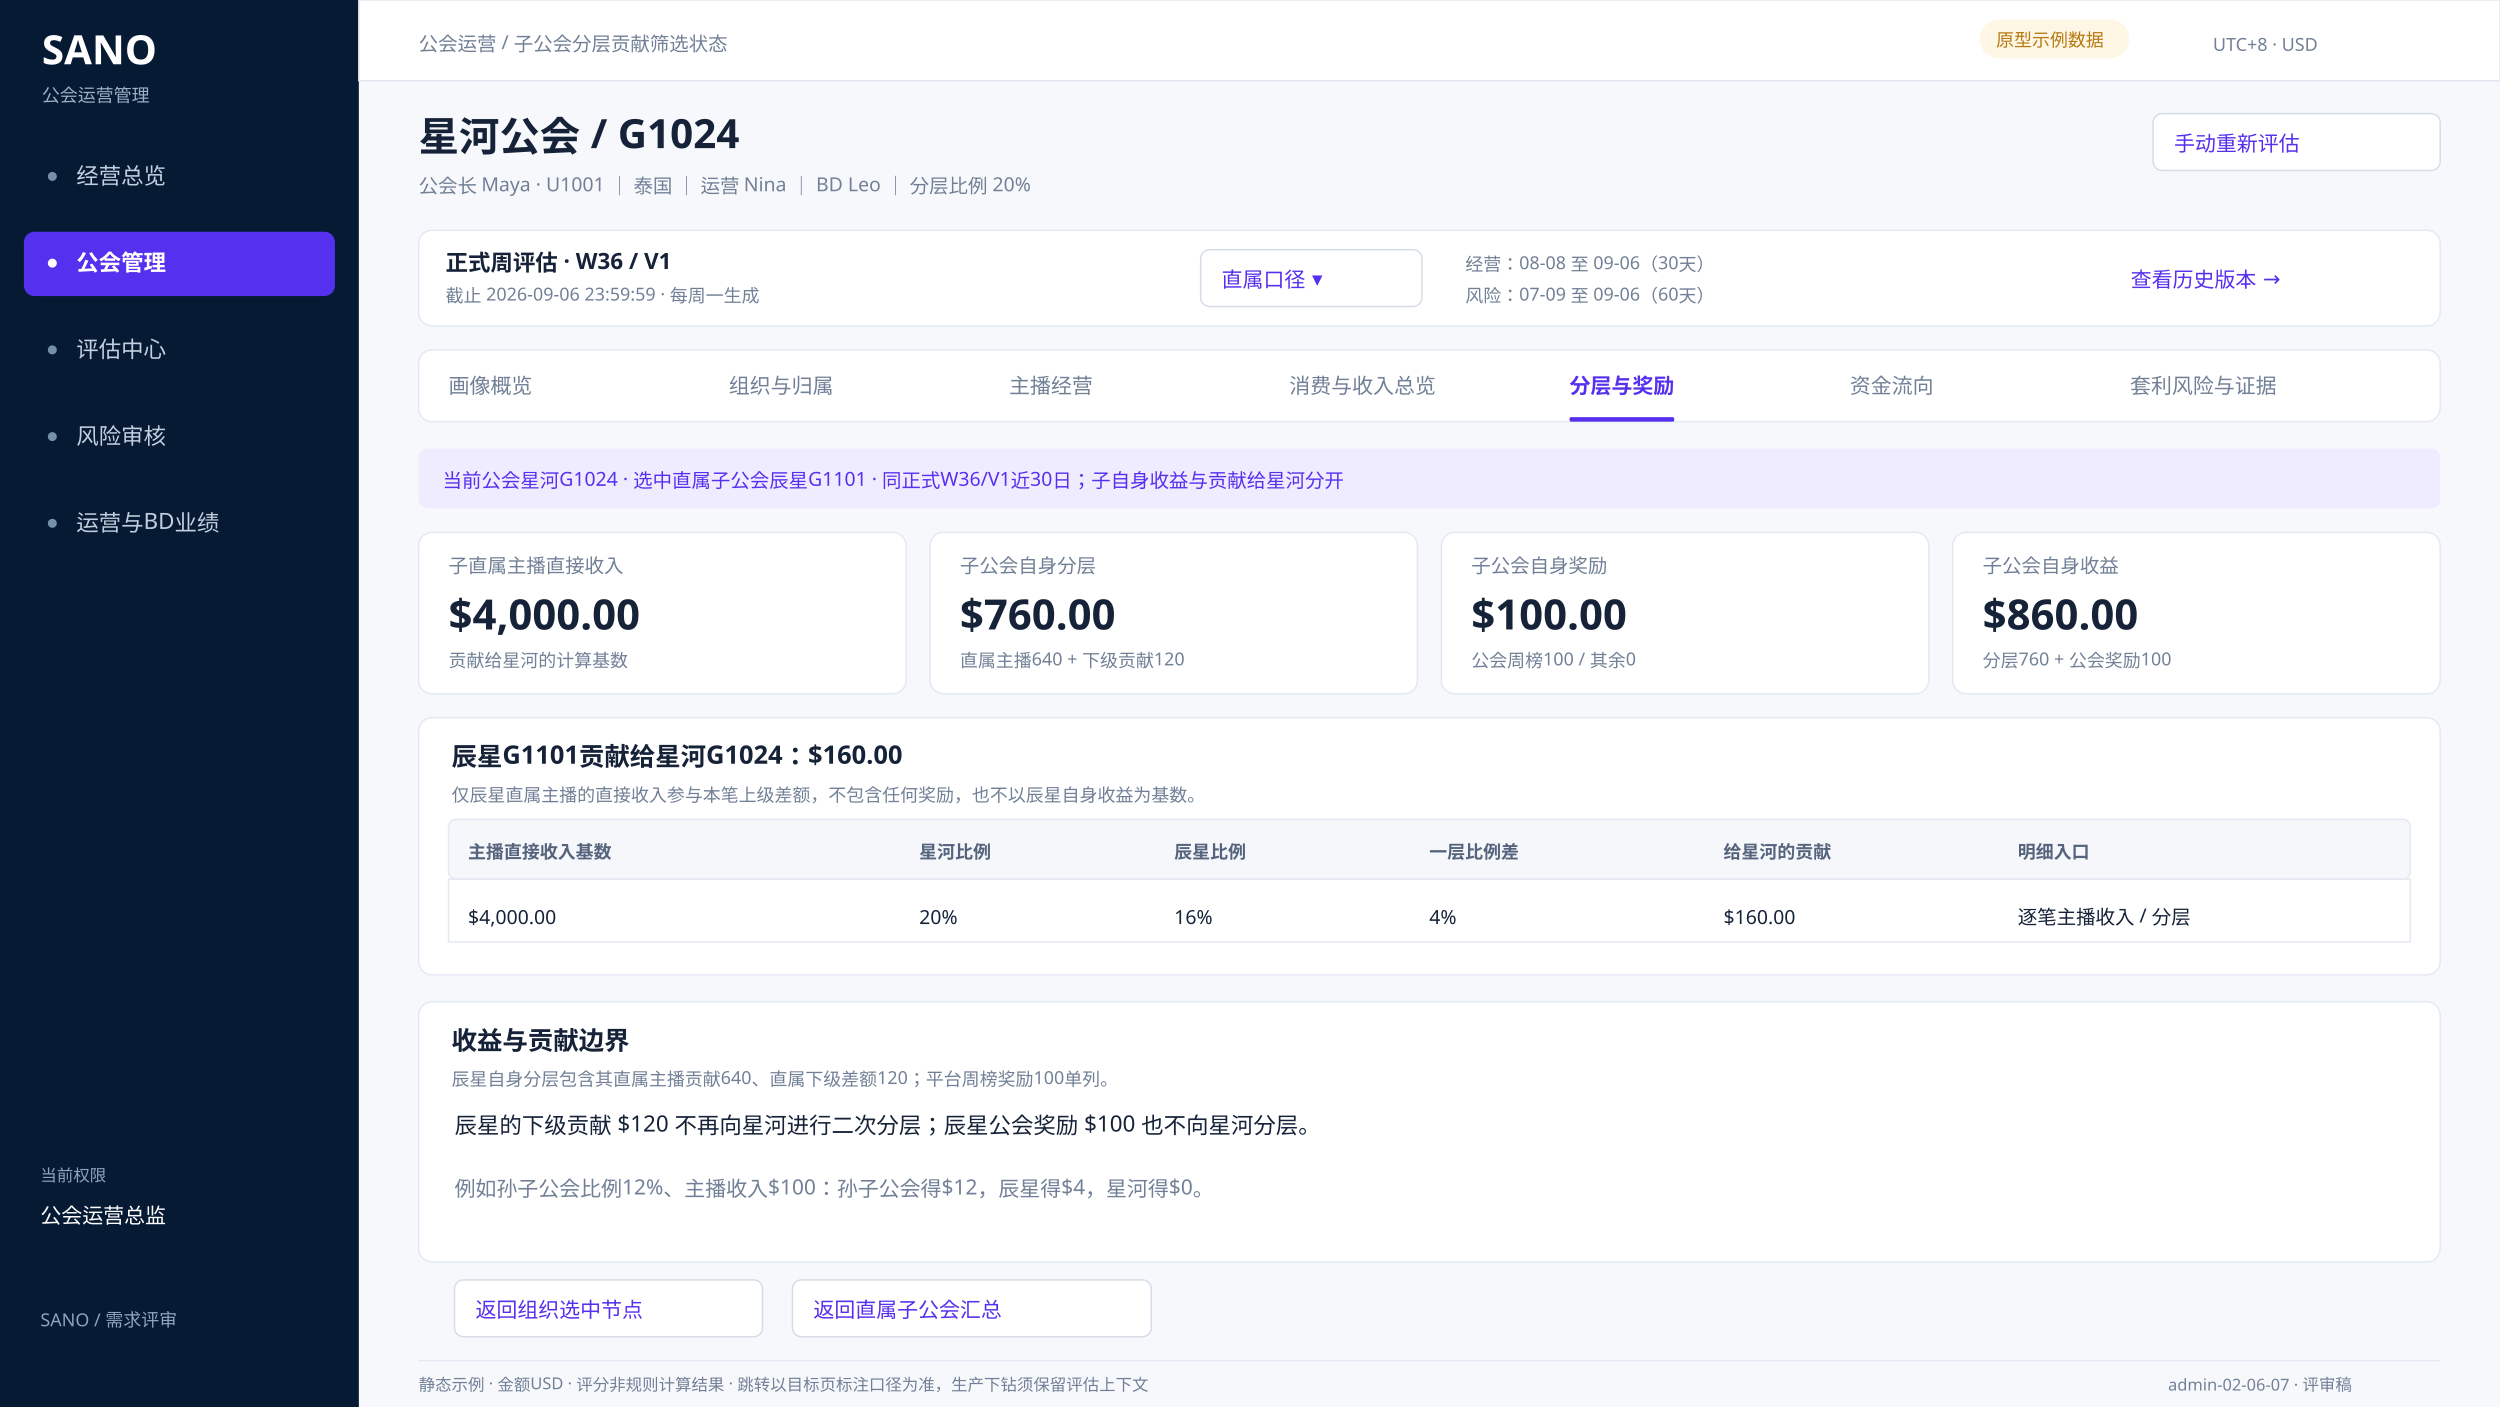
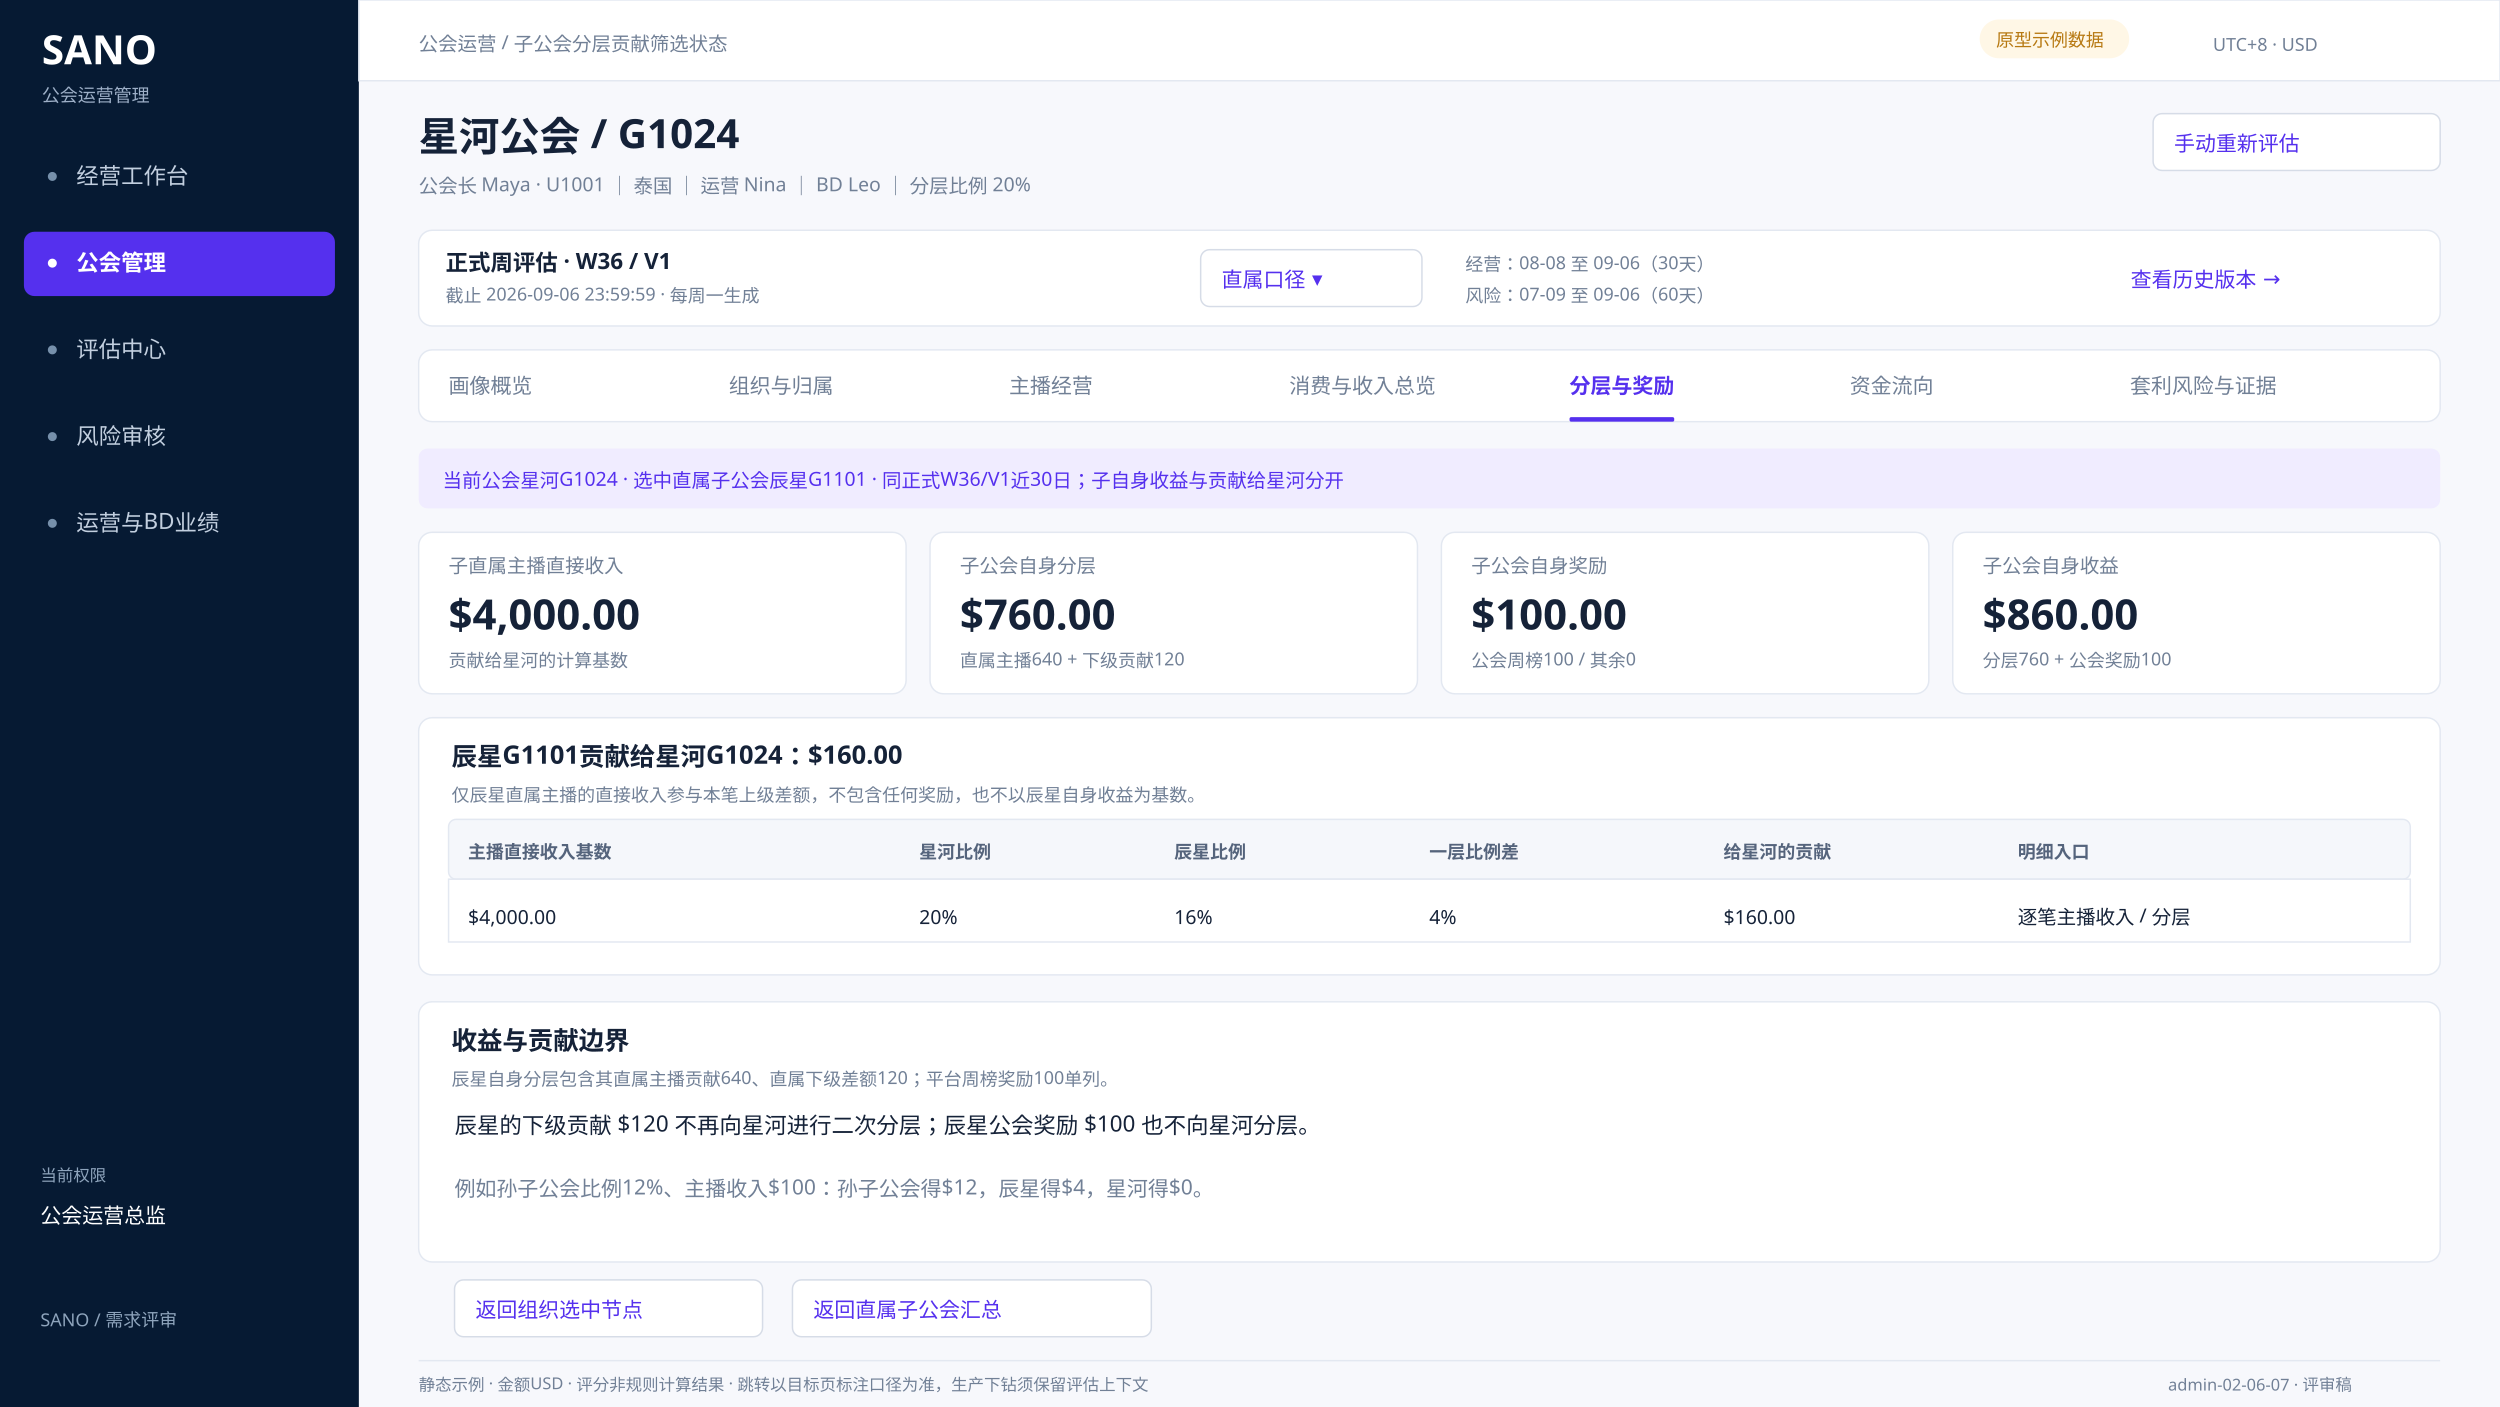
<svg xmlns="http://www.w3.org/2000/svg" width="1672" height="941" viewBox="0 0 1672 941">
  <style>text{font-family:"Microsoft YaHei","Segoe UI",sans-serif}a{cursor:pointer}</style>
  <rect x="0" y="0" width="1672" height="941" rx="0" fill="#F7F8FC" stroke="none" />
  <rect x="0" y="0" width="240" height="941" rx="0" fill="#061A33" stroke="none" />
  <text x="28" y="43" font-size="27" fill="white" font-weight="700">SANO</text>
  <text x="28" y="68" font-size="12" fill="#9DAFC7" font-weight="400">公会运营管理</text>
  <a href="admin-01-01-01-公会经营总览.svg">
    <circle cx="35" cy="118" r="3" fill="#7690AB" />
-     <text x="51" y="123" font-size="15" fill="#C2CFDF" font-weight="400">经营总览</text>
+     <text x="51" y="123" font-size="15" fill="#C2CFDF" font-weight="400">经营工作台</text>
  </a>
  <a href="admin-02-01-01-公会列表.svg">
    <rect x="16" y="155" width="208" height="43" rx="7" fill="#5530EE" stroke="none" />
    <circle cx="35" cy="176" r="3" fill="white" />
    <text x="51" y="181" font-size="15" fill="white" font-weight="600">公会管理</text>
  </a>
  <a href="admin-03-02-01-正式周期评估记录.svg">
    <circle cx="35" cy="234" r="3" fill="#7690AB" />
    <text x="51" y="239" font-size="15" fill="#C2CFDF" font-weight="400">评估中心</text>
  </a>
  <a href="admin-04-01-01-风险审核列表.svg">
    <circle cx="35" cy="292" r="3" fill="#7690AB" />
    <text x="51" y="297" font-size="15" fill="#C2CFDF" font-weight="400">风险审核</text>
  </a>
  <a href="admin-05-01-01-公会运营业绩.svg">
    <circle cx="35" cy="350" r="3" fill="#7690AB" />
    <text x="51" y="355" font-size="15" fill="#C2CFDF" font-weight="400">运营与BD业绩</text>
  </a>
  <text x="27" y="790" font-size="11" fill="#8EA4BC" font-weight="400">当前权限</text>
  <text x="27" y="818" font-size="14" fill="white" font-weight="400">公会运营总监</text>
  <text x="27" y="887" font-size="12" fill="#8EA4BC" font-weight="400">SANO / 需求评审</text>
  <rect x="240" y="0" width="1432" height="54" rx="0" fill="white" stroke="#E3E8F1" />
  <text x="280" y="34" font-size="13" fill="#718096" font-weight="400">公会运营  /  子公会分层贡献筛选状态</text>
  <rect x="1324" y="13" width="100" height="26" rx="13" fill="#FFF7E6" stroke="none" />
  <text x="1335" y="31" font-size="12" fill="#B77912" font-weight="500">原型示例数据</text>
  <text x="1480" y="34" font-size="12" fill="#718096" font-weight="400">UTC+8   ·   USD</text>
  <text x="280" y="101" font-size="27" fill="#152238" font-weight="650">星河公会  /  G1024</text>
  <text x="280" y="129" font-size="13" fill="#718096" font-weight="400">公会长 Maya · U1001    ｜    泰国    ｜    运营 Nina    ｜    BD Leo    ｜    分层比例 20%</text>
  <line x1="280" y1="910" x2="1632" y2="910" stroke="#E3E8F1" />
  <text x="280" y="930" font-size="11" fill="#718096" font-weight="400">静态示例 · 金额USD · 评分非规则计算结果 · 跳转以目标页标注口径为准，生产下钻须保留评估上下文</text>
  <text x="1450" y="930" font-size="11" fill="#718096" font-weight="400">admin-02-06-07 · 评审稿</text>
  <a href="admin-03-03-02-手动重新评估弹窗.svg">
    <rect x="1440" y="76" width="192" height="38" rx="6" fill="white" stroke="#D6DCE7" />
    <text x="1454" y="101" font-size="14" fill="#5530EE" font-weight="500">手动重新评估</text>
  </a>
  <rect x="280" y="154" width="1352" height="64" rx="9" fill="white" stroke="#E3E8F1" />
  <text x="298" y="181" font-size="15" fill="#152238" font-weight="600">正式周评估 · W36 / V1</text>
  <text x="298" y="202" font-size="12" fill="#718096" font-weight="400">截止 2026-09-06 23:59:59   ·   每周一生成</text>
  <a href="admin-02-02-03-公会画像全树统计状态.svg">
    <rect x="803" y="167" width="148" height="38" rx="6" fill="white" stroke="#D6DCE7" />
    <text x="817" y="192" font-size="14" fill="#5530EE" font-weight="500">直属口径 ▾</text>
  </a>
  <text x="980" y="181" font-size="12" fill="#718096" font-weight="400">经营：08-08 至 09-06（30天）</text>
  <text x="980" y="202" font-size="12" fill="#718096" font-weight="400">风险：07-09 至 09-06（60天）</text>
  <a href="admin-02-02-02-公会画像历史评估状态.svg">
    <text x="1425" y="192" font-size="14" fill="#5530EE" font-weight="400">查看历史版本 →</text>
  </a>
  <rect x="280" y="234" width="1352" height="48" rx="9" fill="white" stroke="#E3E8F1" />
  <a href="admin-02-02-01-公会画像概览.svg">
    <text x="300" y="263" font-size="14" fill="#718096" font-weight="400">画像概览</text>
  </a>
  <a href="admin-02-03-01-组织与归属.svg">
    <text x="487.429" y="263" font-size="14" fill="#718096" font-weight="400">组织与归属</text>
  </a>
  <a href="admin-02-04-01-主播经营.svg">
    <text x="674.857" y="263" font-size="14" fill="#718096" font-weight="400">主播经营</text>
  </a>
  <a href="admin-02-05-01-消费与收入总览.svg">
    <text x="862.286" y="263" font-size="14" fill="#718096" font-weight="400">消费与收入总览</text>
  </a>
  <a href="admin-02-06-01-分层与奖励.svg">
    <text x="1049.714" y="263" font-size="14" fill="#5530EE" font-weight="600">分层与奖励</text>
    <rect x="1049.714" y="279" width="70" height="3" rx="1" fill="#5530EE" stroke="none" />
  </a>
  <a href="admin-02-07-01-资金流向.svg">
    <text x="1237.143" y="263" font-size="14" fill="#718096" font-weight="400">资金流向</text>
  </a>
  <a href="admin-02-08-01-套利风险与证据.svg">
    <text x="1424.571" y="263" font-size="14" fill="#718096" font-weight="400">套利风险与证据</text>
  </a>
  <rect x="280" y="300" width="1352" height="40" rx="6" fill="#F0ECFF" stroke="none" />
  <text x="296" y="326" font-size="13" fill="#5530EE" font-weight="400">当前公会星河G1024 · 选中直属子公会辰星G1101 · 同正式W36/V1近30日；子自身收益与贡献给星河分开</text>
  <rect x="280" y="356" width="326" height="108" rx="9" fill="white" stroke="#E3E8F1" />
  <text x="300" y="383" font-size="13" fill="#718096" font-weight="400">子直属主播直接收入</text>
  <text x="300" y="421" font-size="28" fill="#152238" font-weight="600">$4,000.00</text>
  <text x="300" y="446" font-size="12" fill="#718096" font-weight="400">贡献给星河的计算基数</text>
  <rect x="622" y="356" width="326" height="108" rx="9" fill="white" stroke="#E3E8F1" />
  <text x="642" y="383" font-size="13" fill="#718096" font-weight="400">子公会自身分层</text>
  <text x="642" y="421" font-size="28" fill="#152238" font-weight="600">$760.00</text>
  <text x="642" y="446" font-size="12" fill="#718096" font-weight="400">直属主播640 + 下级贡献120</text>
  <rect x="964" y="356" width="326" height="108" rx="9" fill="white" stroke="#E3E8F1" />
  <text x="984" y="383" font-size="13" fill="#718096" font-weight="400">子公会自身奖励</text>
  <text x="984" y="421" font-size="28" fill="#152238" font-weight="600">$100.00</text>
  <text x="984" y="446" font-size="12" fill="#718096" font-weight="400">公会周榜100 / 其余0</text>
  <rect x="1306" y="356" width="326" height="108" rx="9" fill="white" stroke="#E3E8F1" />
  <text x="1326" y="383" font-size="13" fill="#718096" font-weight="400">子公会自身收益</text>
  <text x="1326" y="421" font-size="28" fill="#152238" font-weight="600">$860.00</text>
  <text x="1326" y="446" font-size="12" fill="#718096" font-weight="400">分层760 + 公会奖励100</text>
  <rect x="280" y="480" width="1352" height="172" rx="9" fill="white" stroke="#E3E8F1" />
  <text x="302" y="512" font-size="17" fill="#152238" font-weight="600">辰星G1101贡献给星河G1024：$160.00</text>
  <text x="302" y="536" font-size="12" fill="#718096" font-weight="400">仅辰星直属主播的直接收入参与本笔上级差额，不包含任何奖励，也不以辰星自身收益为基数。</text>
  <rect x="300" y="548" width="1312" height="40" rx="5" fill="#F5F7FB" stroke="#E3E8F1" />
  <text x="313" y="574" font-size="12" fill="#55647C" font-weight="600">主播直接收入基数</text>
  <text x="614.76" y="574" font-size="12" fill="#55647C" font-weight="600">星河比例</text>
  <text x="785.32" y="574" font-size="12" fill="#55647C" font-weight="600">辰星比例</text>
  <text x="955.88" y="574" font-size="12" fill="#55647C" font-weight="600">一层比例差</text>
  <text x="1152.68" y="574" font-size="12" fill="#55647C" font-weight="600">给星河的贡献</text>
  <text x="1349.48" y="574" font-size="12" fill="#55647C" font-weight="600">明细入口</text>
  <rect x="300" y="588" width="1312" height="42" rx="0" fill="white" stroke="#E3E8F1" />
  <text x="313" y="618" font-size="13" fill="#152238" font-weight="400">$4,000.00</text>
  <text x="614.76" y="618" font-size="13" fill="#152238" font-weight="400">20%</text>
  <text x="785.32" y="618" font-size="13" fill="#152238" font-weight="400">16%</text>
  <text x="955.88" y="618" font-size="13" fill="#152238" font-weight="400">4%</text>
  <text x="1152.68" y="618" font-size="13" fill="#152238" font-weight="400">$160.00</text>
  <text x="1349.48" y="618" font-size="13" fill="#152238" font-weight="400">逐笔主播收入 / 分层</text>
  <rect x="280" y="670" width="1352" height="174" rx="9" fill="white" stroke="#E3E8F1" />
  <text x="302" y="702" font-size="17" fill="#152238" font-weight="600">收益与贡献边界</text>
  <text x="302" y="726" font-size="12" fill="#718096" font-weight="400">辰星自身分层包含其直属主播贡献640、直属下级差额120；平台周榜奖励100单列。</text>
  <text x="304" y="758" font-size="15" fill="#152238" font-weight="400">辰星的下级贡献 $120 不再向星河进行二次分层；辰星公会奖励 $100 也不向星河分层。</text>
  <text x="304" y="800" font-size="14" fill="#718096" font-weight="400">例如孙子公会比例12%、主播收入$100：孙子公会得$12，辰星得$4，星河得$0。</text>
  <a href="admin-02-03-01-组织与归属.svg">
    <rect x="304" y="856" width="206" height="38" rx="6" fill="white" stroke="#D6DCE7" />
    <text x="318" y="881" font-size="14" fill="#5530EE" font-weight="500">返回组织选中节点</text>
  </a>
  <a href="admin-02-06-08-直属子公会贡献汇总状态.svg">
    <rect x="530" y="856" width="240" height="38" rx="6" fill="white" stroke="#D6DCE7" />
    <text x="544" y="881" font-size="14" fill="#5530EE" font-weight="500">返回直属子公会汇总</text>
  </a>
</svg>
